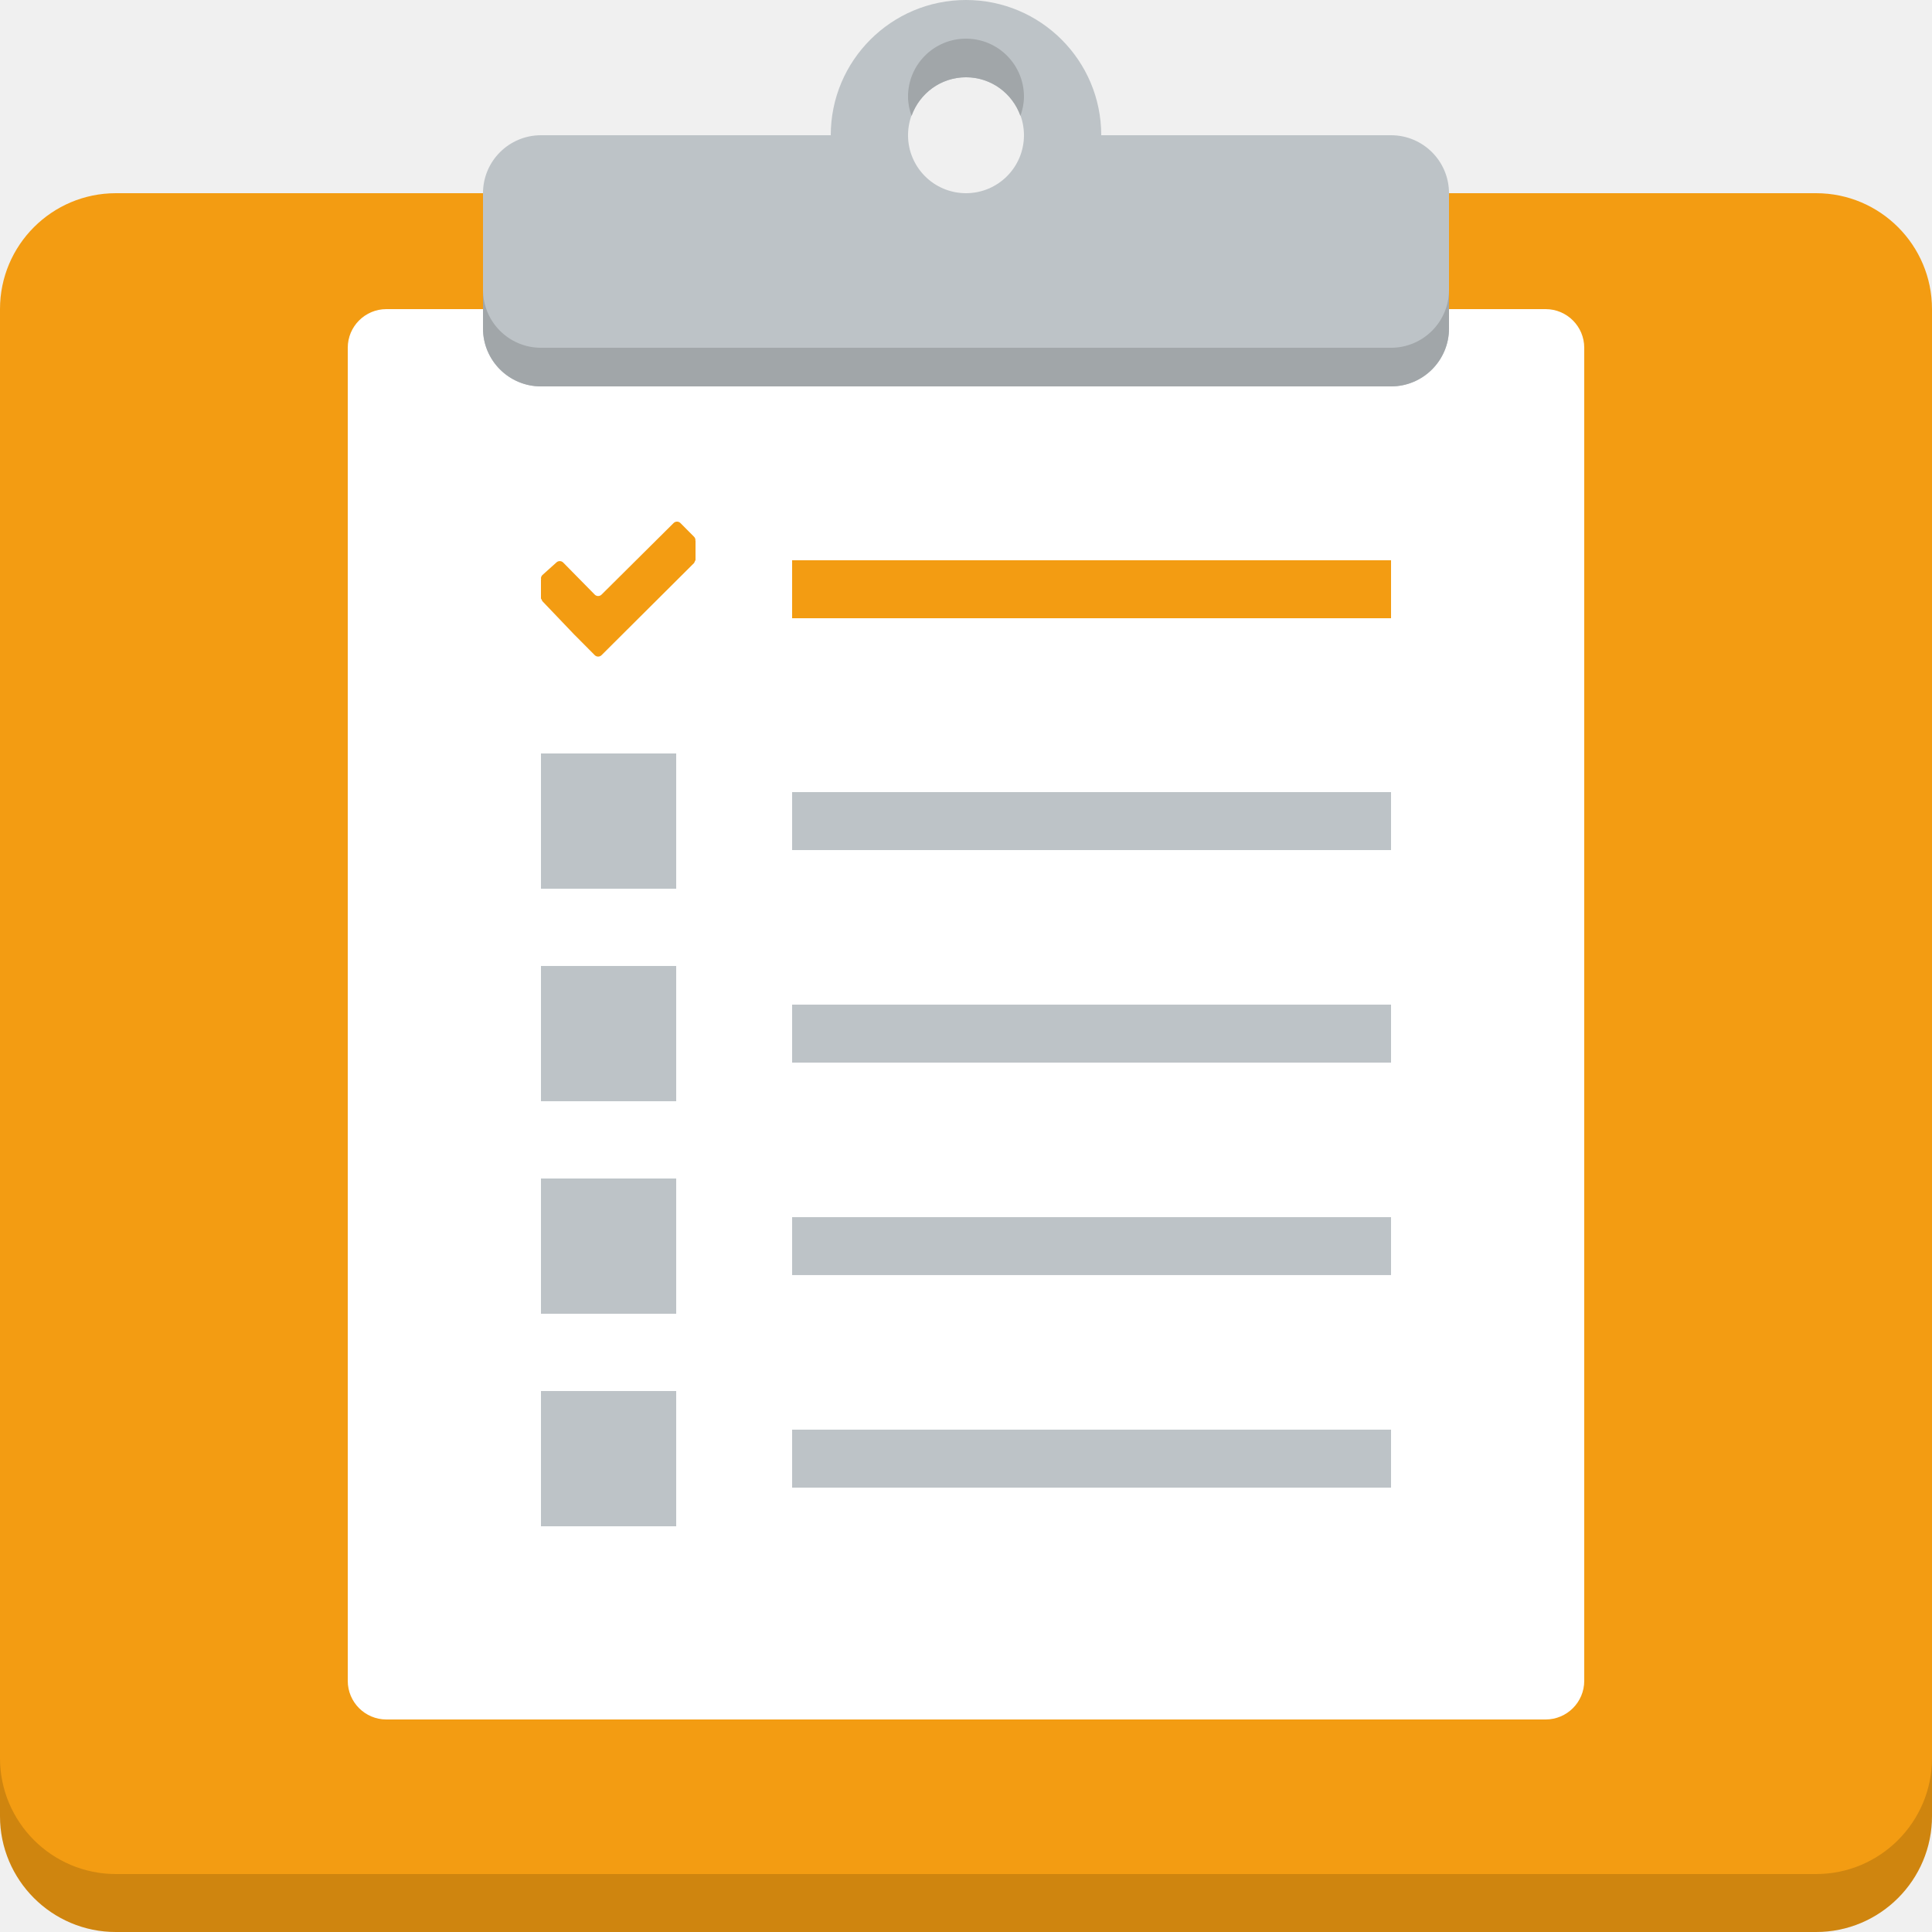
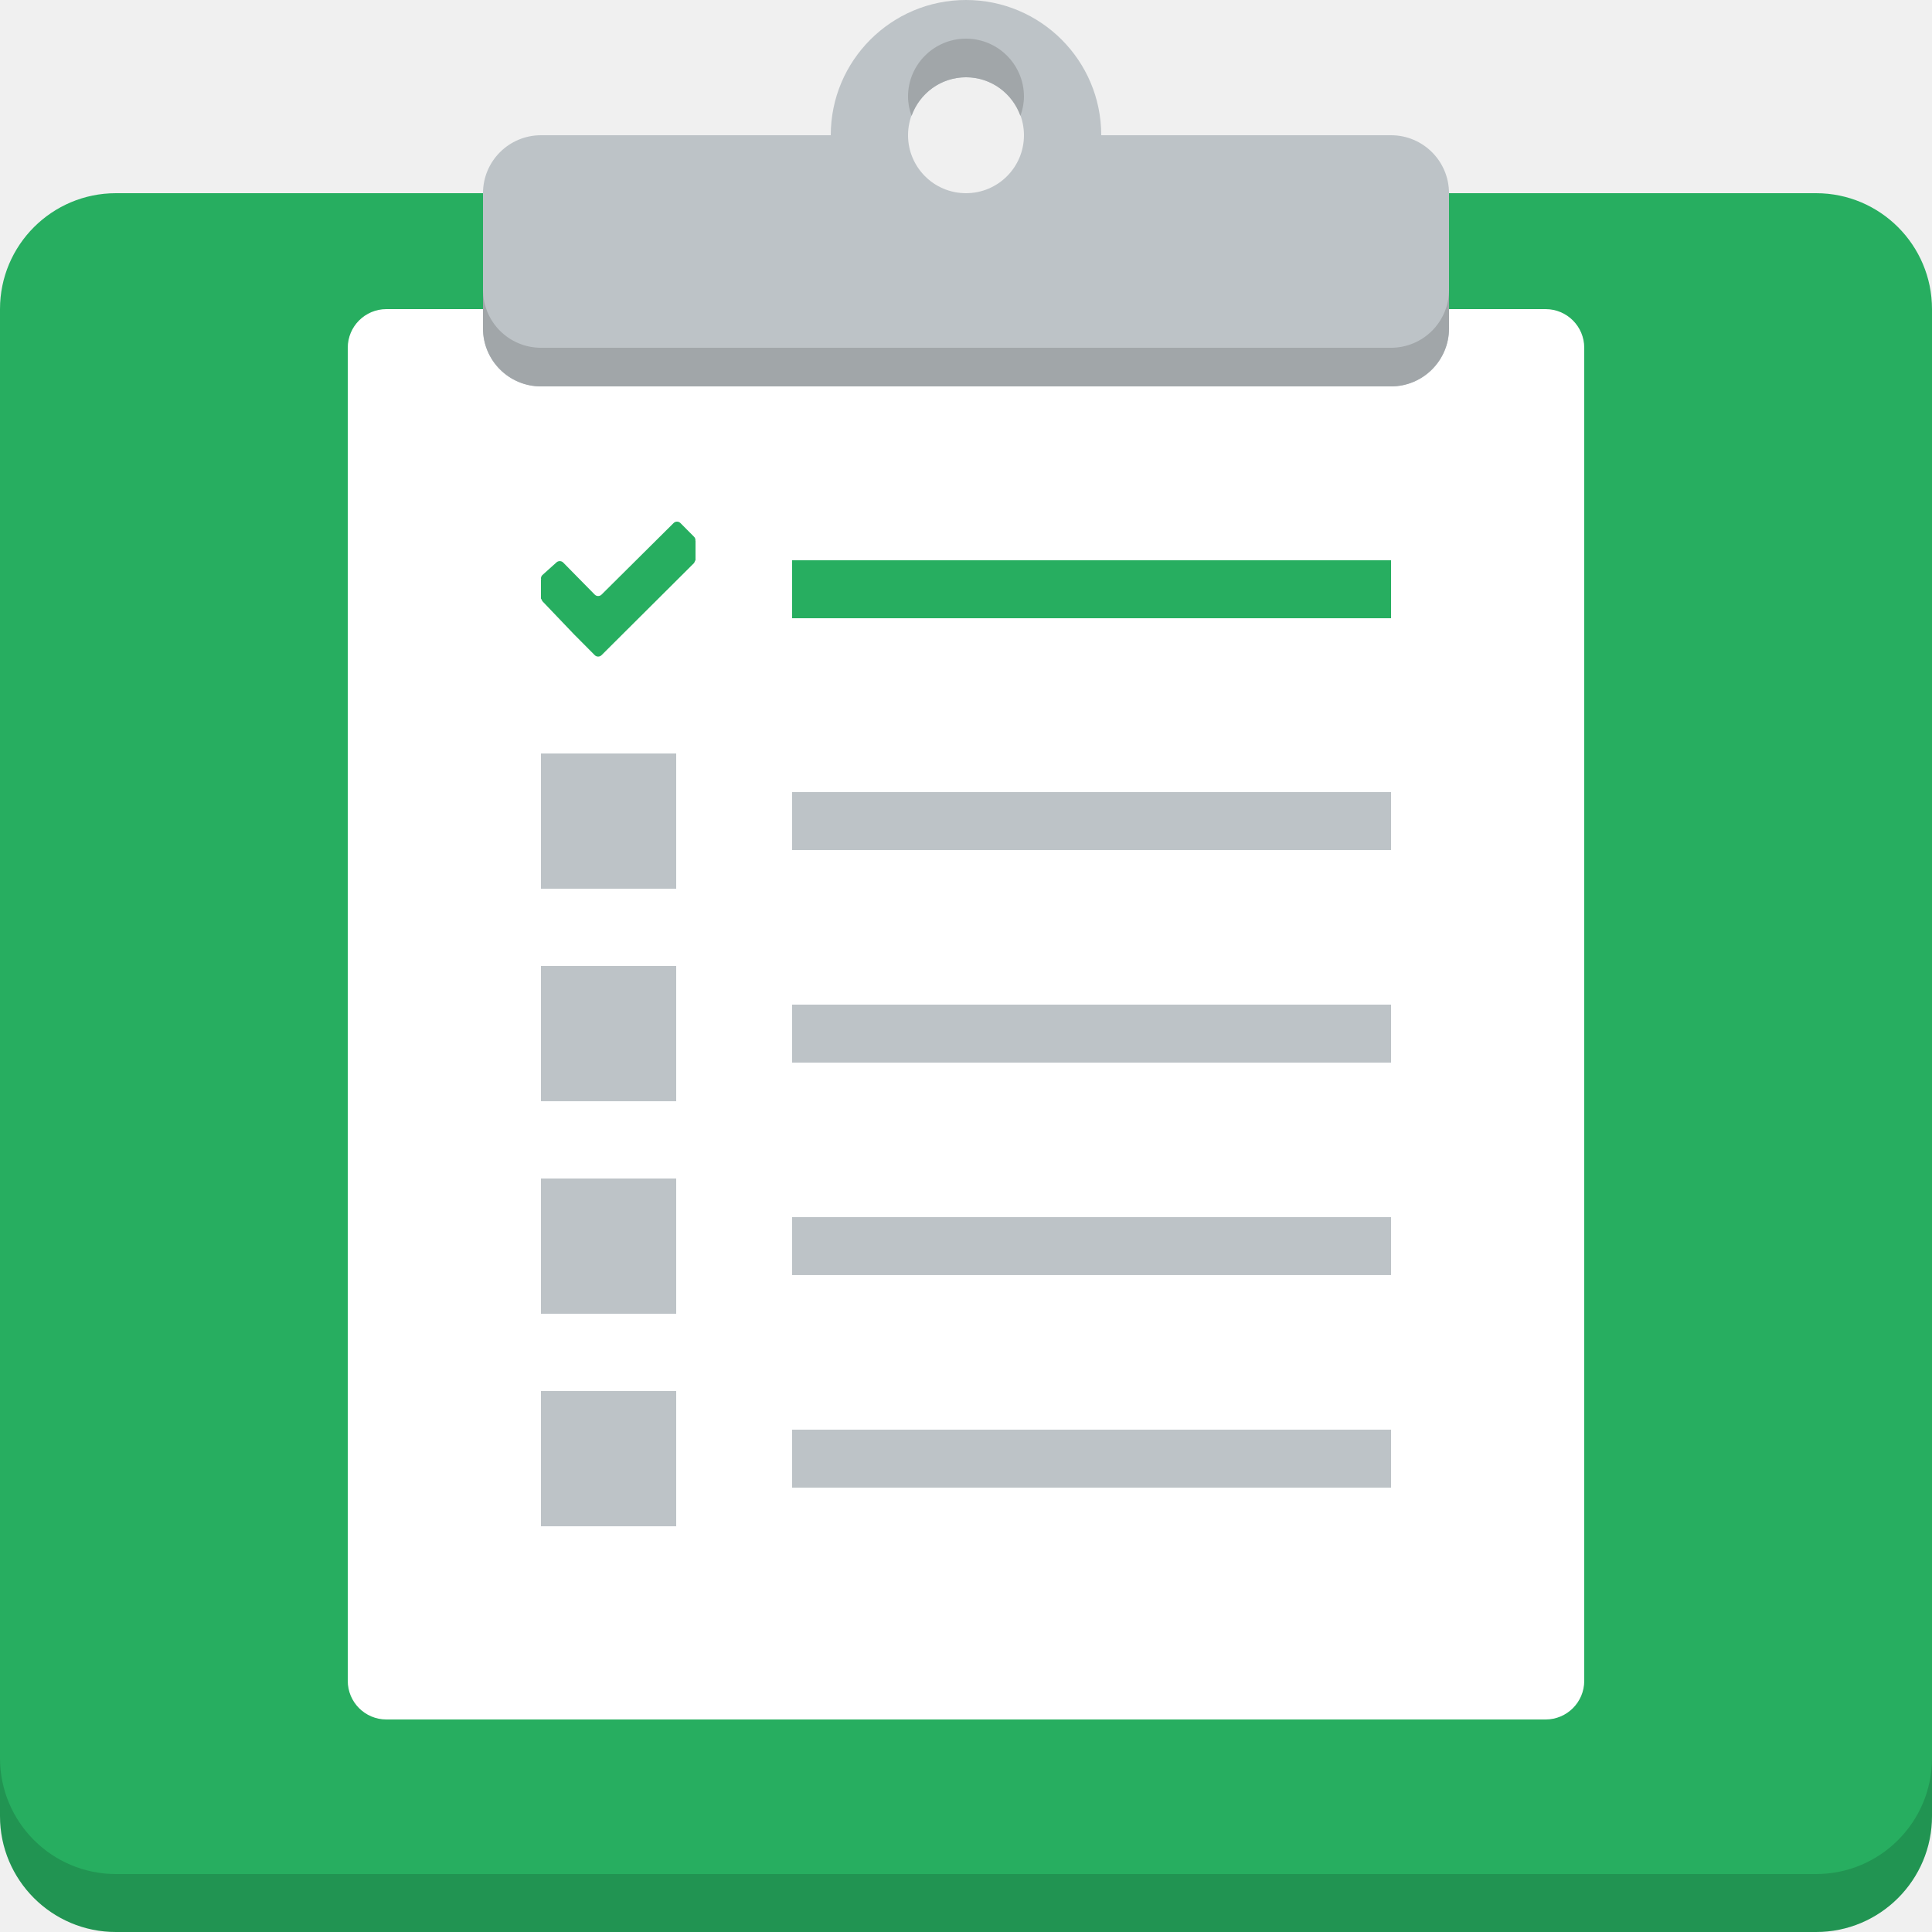
<svg xmlns="http://www.w3.org/2000/svg" width="100" height="100">
-   <path fill="#F39C12" d="M100 94c0 3.313-2.687 6-6 6h-88c-3.313 0-6-2.687-6-6v-78c0-3.313 2.687-6 6-6h88c3.313 0 6 2.687 6 6v78z" />
+   <path fill="#27AE60" d="M100 94c0 3.313-2.687 6-6 6h-88c-3.313 0-6-2.687-6-6v-78c0-3.313 2.687-6 6-6h88c3.313 0 6 2.687 6 6v78z" />
  <path fill-rule="evenodd" clip-rule="evenodd" fill="#fff" d="M82 87c0 1.104-.896 2-2 2h-60c-1.104 0-2-.896-2-2v-69c0-1.104.896-2 2-2h60c1.104 0 2 .896 2 2v69z" />
  <path fill-rule="evenodd" clip-rule="evenodd" fill="#BDC3C7" d="M72 20h-44c-1.657 0-3-1.343-3-3v-7c0-1.657 1.343-3 3-3h15c0-3.866 3.134-7 7-7s7 3.134 7 7h15c1.657 0 3 1.343 3 3v7c0 1.657-1.343 3-3 3zm-22-16c-1.657 0-3 1.344-3 3 0 1.657 1.343 3 3 3s3-1.343 3-3c0-1.656-1.343-3-3-3z" />
  <path fill-rule="evenodd" clip-rule="evenodd" fill="#A1A6A9" d="M72 20h-44c-1.656 0-3-1.343-3-3v-2c0 1.657 1.344 3 3 3h44c1.656 0 3-1.343 3-3v2c0 1.657-1.344 3-3 3z" />
  <path opacity=".15" fill-rule="evenodd" clip-rule="evenodd" d="M94 97h-88c-3.313 0-6-2.687-6-6v3c0 3.313 2.687 6 6 6h88c3.313 0 6-2.687 6-6v-3c0 3.313-2.687 6-6 6z" />
  <path fill-rule="evenodd" clip-rule="evenodd" fill="#BDC3C7" d="M41 40.999v3h31v-3h-31zm0 14.001h31v-3.001h-31v3.001zm0 10.998h31v-2.999h-31v2.999zm0 11.001h31v-3h-31v3zm-13-31h7v-7h-7v7zm0 11h7v-7h-7v7zm0 11h7v-7h-7v7zm0 11.001h7v-7.001h-7v7.001z" />
-   <path fill-rule="evenodd" clip-rule="evenodd" fill="#F39C12" d="M41 29v3.001h31v-3.001h-31zm-5.073-1.214l-.708-.713c-.097-.098-.256-.098-.354 0l-3.728 3.703c-.098.099-.257.099-.354 0l-1.633-1.66c-.048-.049-.112-.072-.175-.073-.064 0-.13.023-.179.073l-.722.648c-.048.049-.074.11-.074.175l.011.054h-.011v.998h.011l.063.127 1.647 1.725.354.355.708.713c.097.098.256.098.354 0l4.79-4.771.067-.144h.006v-.998h-.006c.01-.076-.01-.155-.067-.212z" />
+   <path fill-rule="evenodd" clip-rule="evenodd" fill="#27AE60" d="M41 29v3.001h31v-3.001h-31zm-5.073-1.214l-.708-.713c-.097-.098-.256-.098-.354 0l-3.728 3.703c-.098.099-.257.099-.354 0l-1.633-1.66c-.048-.049-.112-.072-.175-.073-.064 0-.13.023-.179.073l-.722.648c-.048.049-.074.11-.074.175l.011.054h-.011v.998h.011l.063.127 1.647 1.725.354.355.708.713c.097.098.256.098.354 0l4.79-4.771.067-.144h.006v-.998h-.006c.01-.076-.01-.155-.067-.212z" />
  <path fill-rule="evenodd" clip-rule="evenodd" fill="#A1A6A9" d="M50 4c1.305 0 2.403.837 2.816 2 .112-.313.184-.646.184-.999 0-1.657-1.344-3-3-3-1.657 0-3.001 1.343-3.001 3 0 .353.072.686.184 1 .413-1.163 1.512-2.001 2.817-2.001z" />
</svg>
